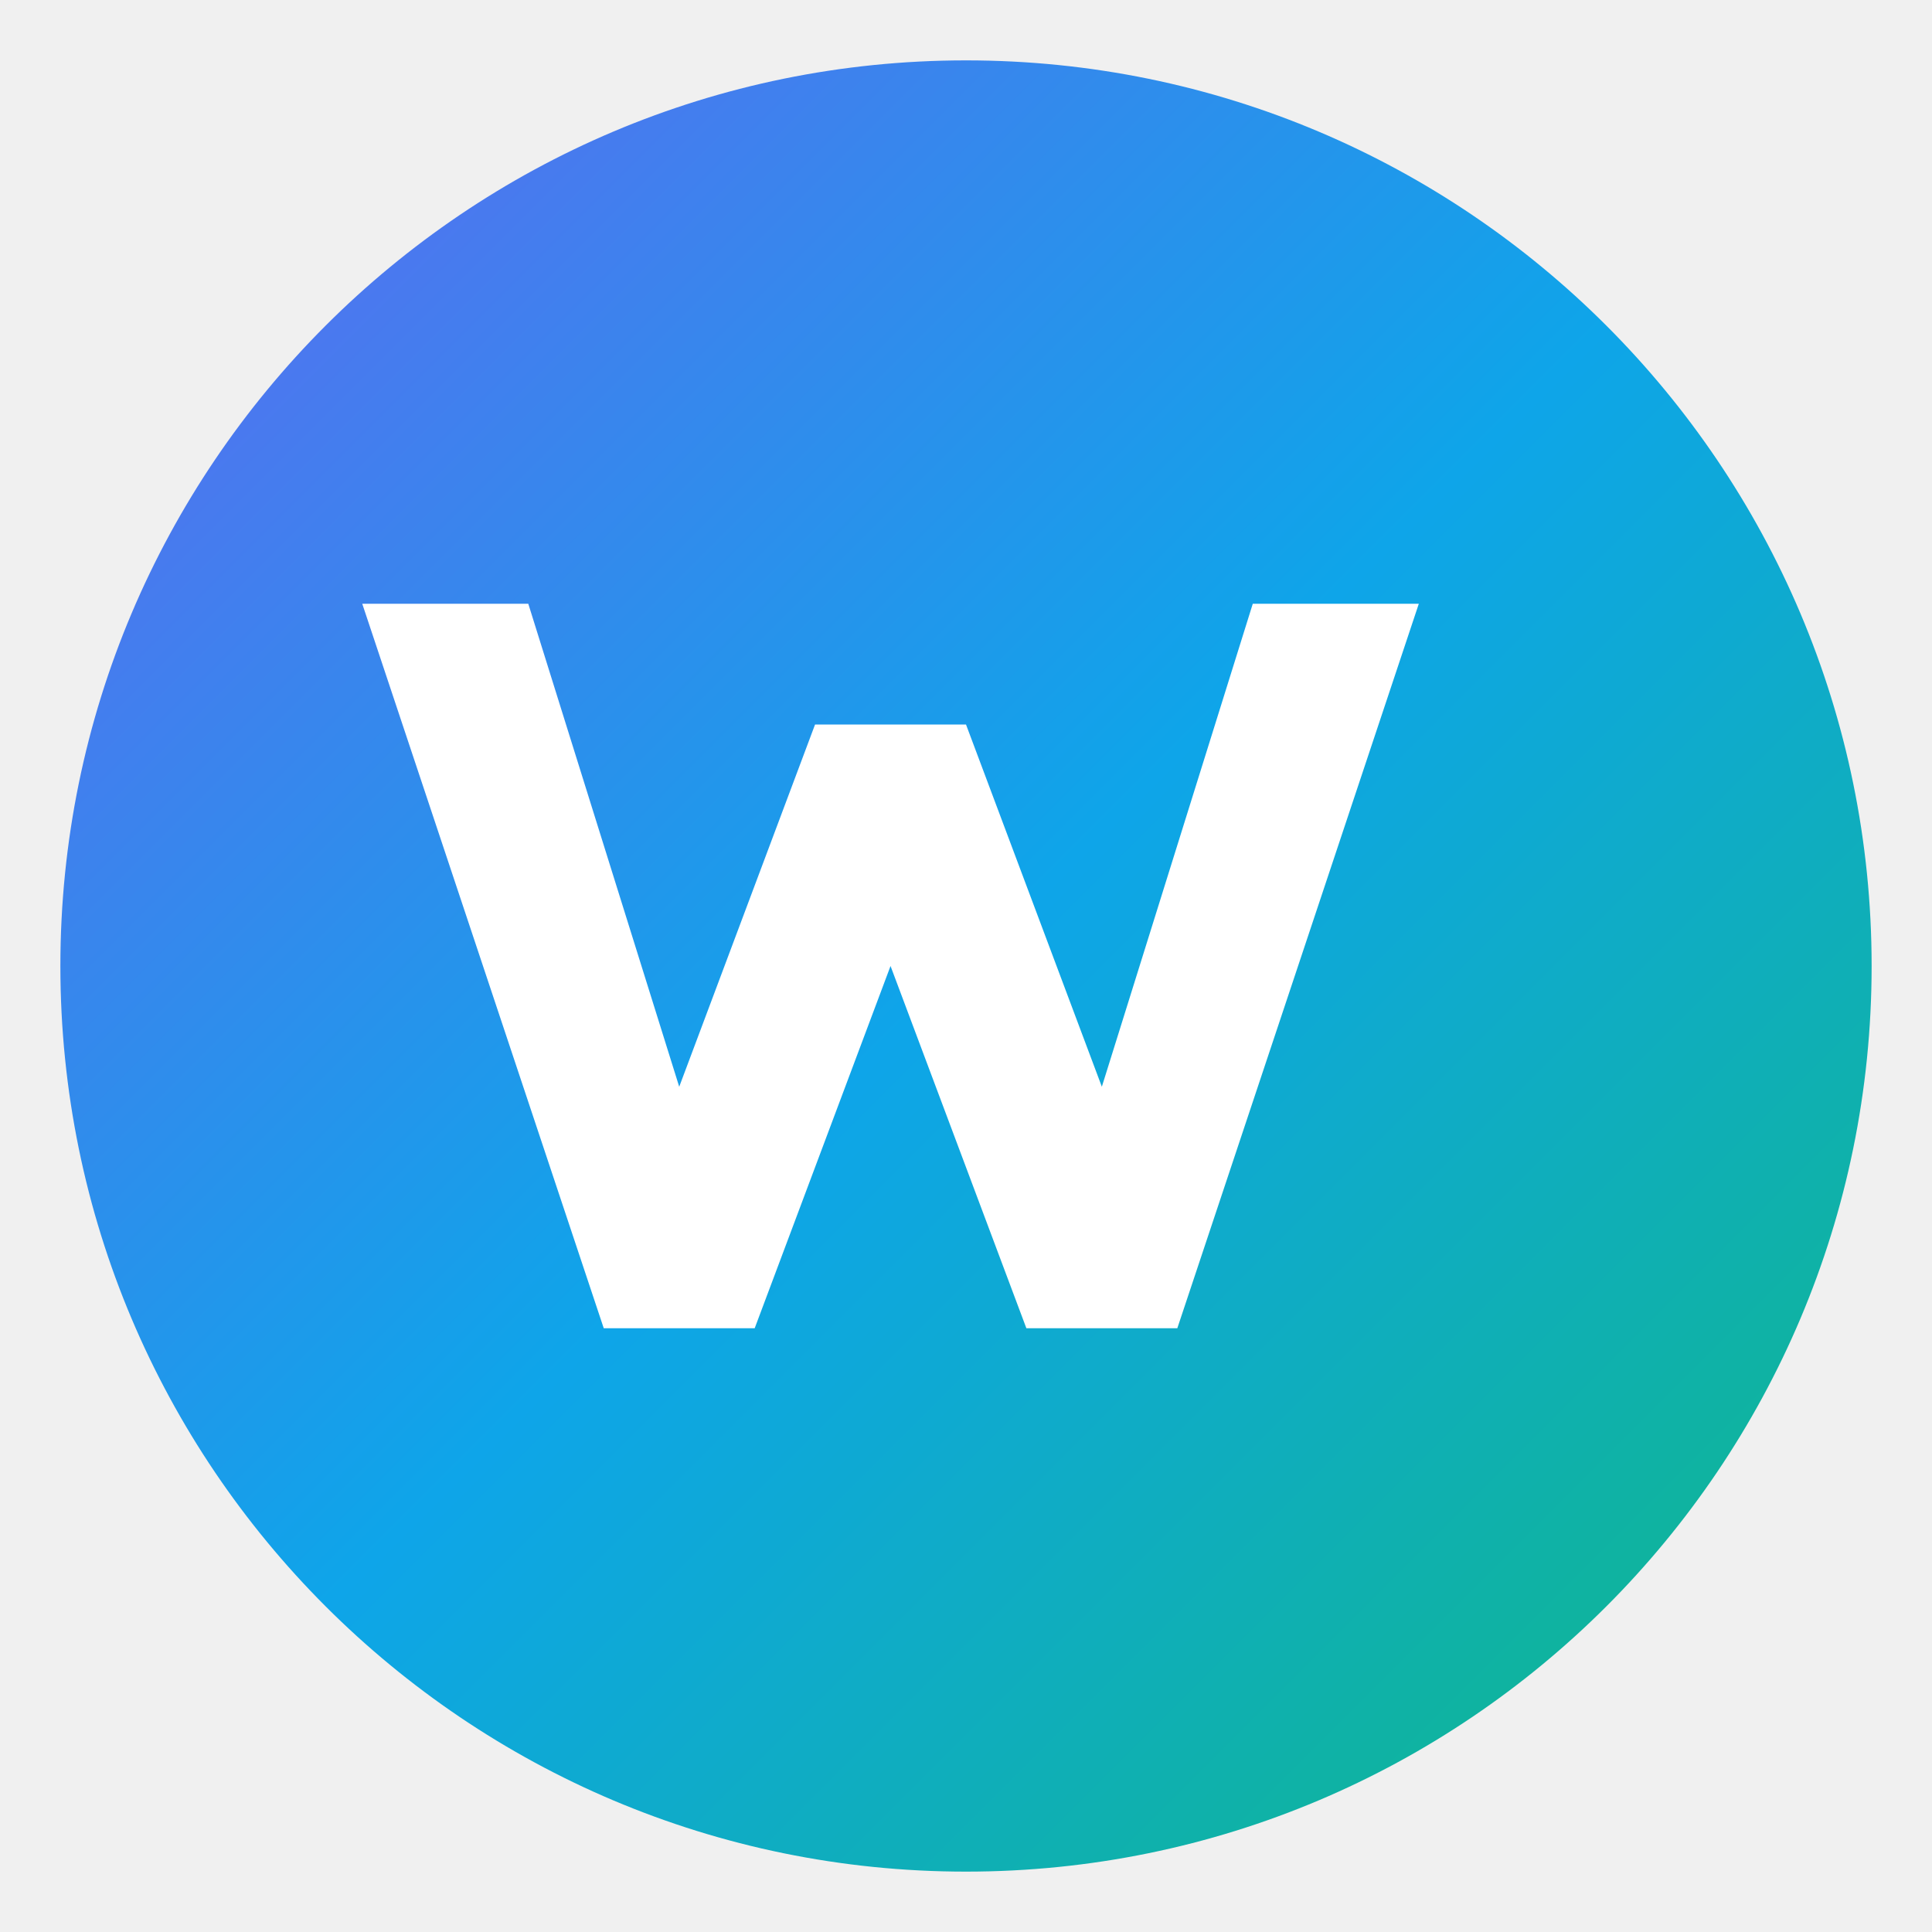
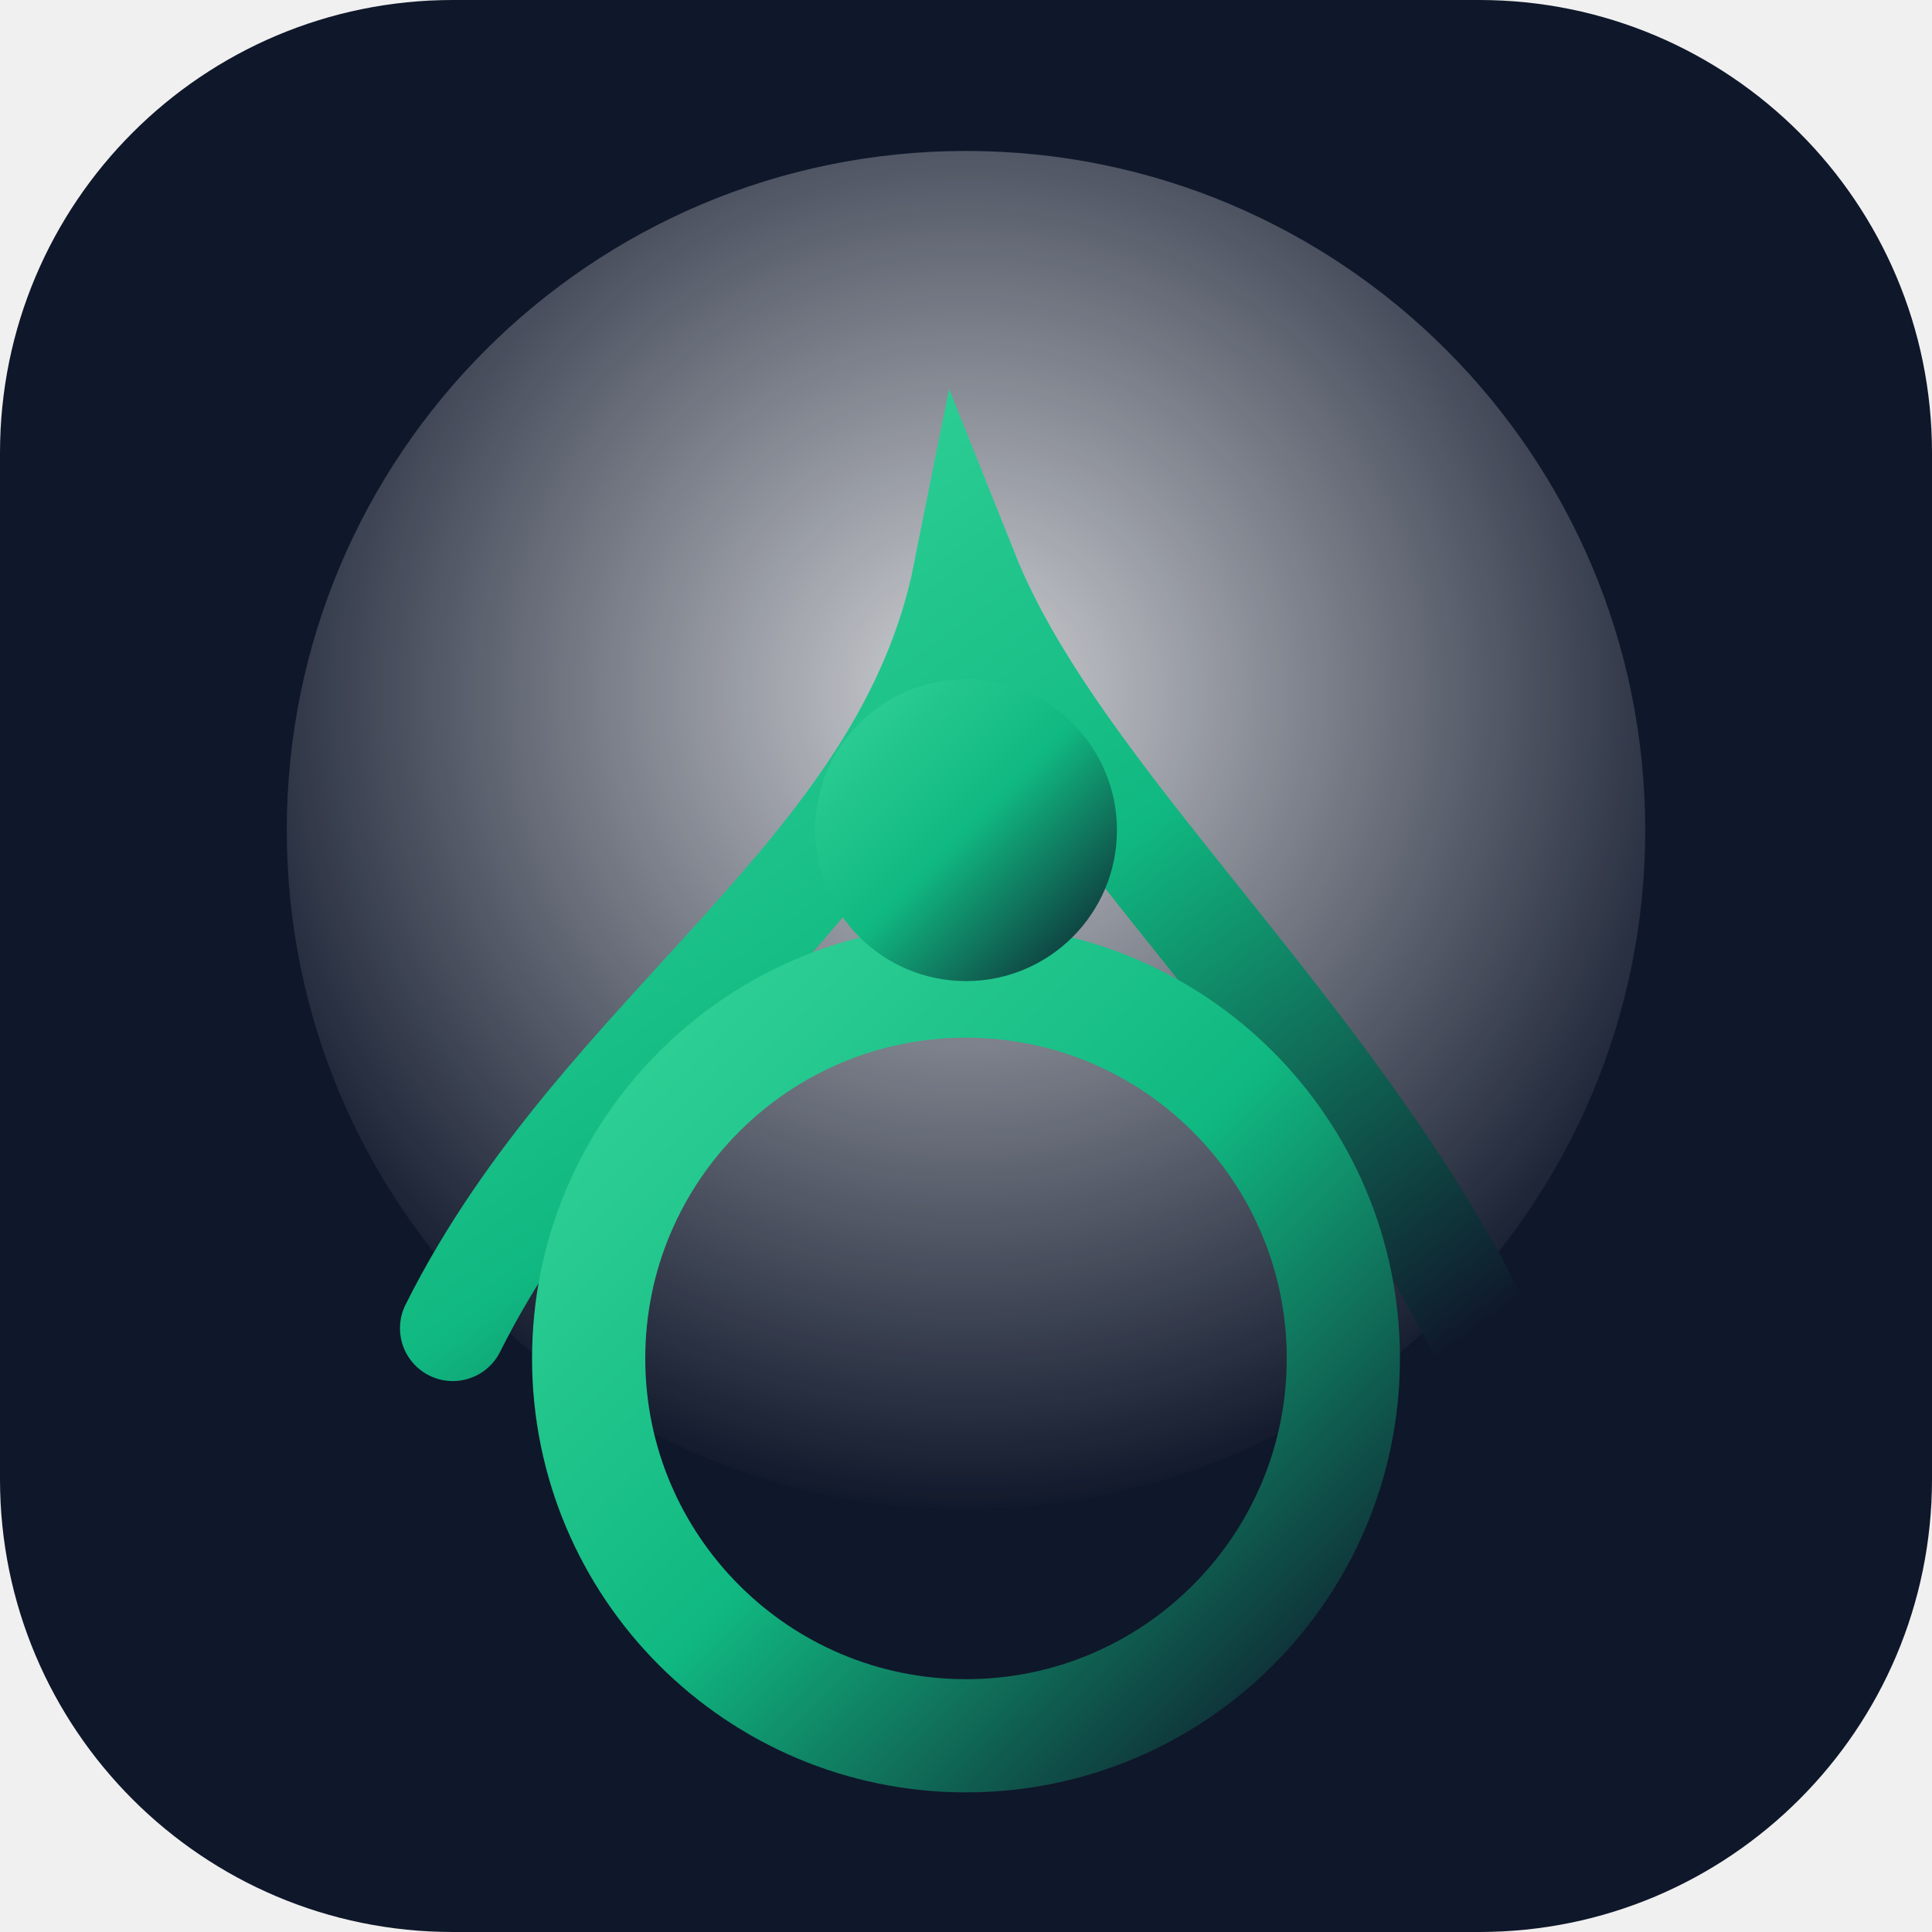
<svg xmlns="http://www.w3.org/2000/svg" width="512" height="512" viewBox="0 0 512 512">
  <defs>
-     <linearGradient id="grad" x1="0%" y1="0%" x2="100%" y2="100%">
-       <stop offset="0%" stop-color="#6366f1" />
-       <stop offset="50%" stop-color="#0ea5e9" />
-       <stop offset="100%" stop-color="#10b981" />
+     <linearGradient id="logoGradient" x1="0%" y1="0%" x2="100%" y2="100%">
+       <stop offset="0%" stop-color="#34d399" />
+       <stop offset="50%" stop-color="#10b981" />
+       <stop offset="100%" stop-color="#0f172a" />
    </linearGradient>
+     <radialGradient id="glow" cx="50%" cy="40%" r="60%">
+       <stop offset="0%" stop-color="rgba(255,255,255,0.8)" />
+       <stop offset="100%" stop-color="rgba(255,255,255,0)" />
+     </radialGradient>
  </defs>
-   <circle cx="256" cy="256" r="240" fill="url(#grad)" />
-   <path d="M160 352h40l36-96 36 96h40l64-192h-44l-40 128-36-96h-40l-36 96-40-128h-44z" fill="#fff" />
+   <rect width="512" height="512" rx="120" fill="#0f172a" />
+   <circle cx="256" cy="220" r="180" fill="url(#glow)" />
+   <path d="M120 352c40-80 120-120 136-200 24 60 96 120 136 200" fill="none" stroke="url(#logoGradient)" stroke-width="28" stroke-linecap="round" />
+   <circle cx="256" cy="360" r="100" fill="none" stroke="url(#logoGradient)" stroke-width="30" />
+   <circle cx="256" cy="220" r="40" fill="url(#logoGradient)" />
</svg>
